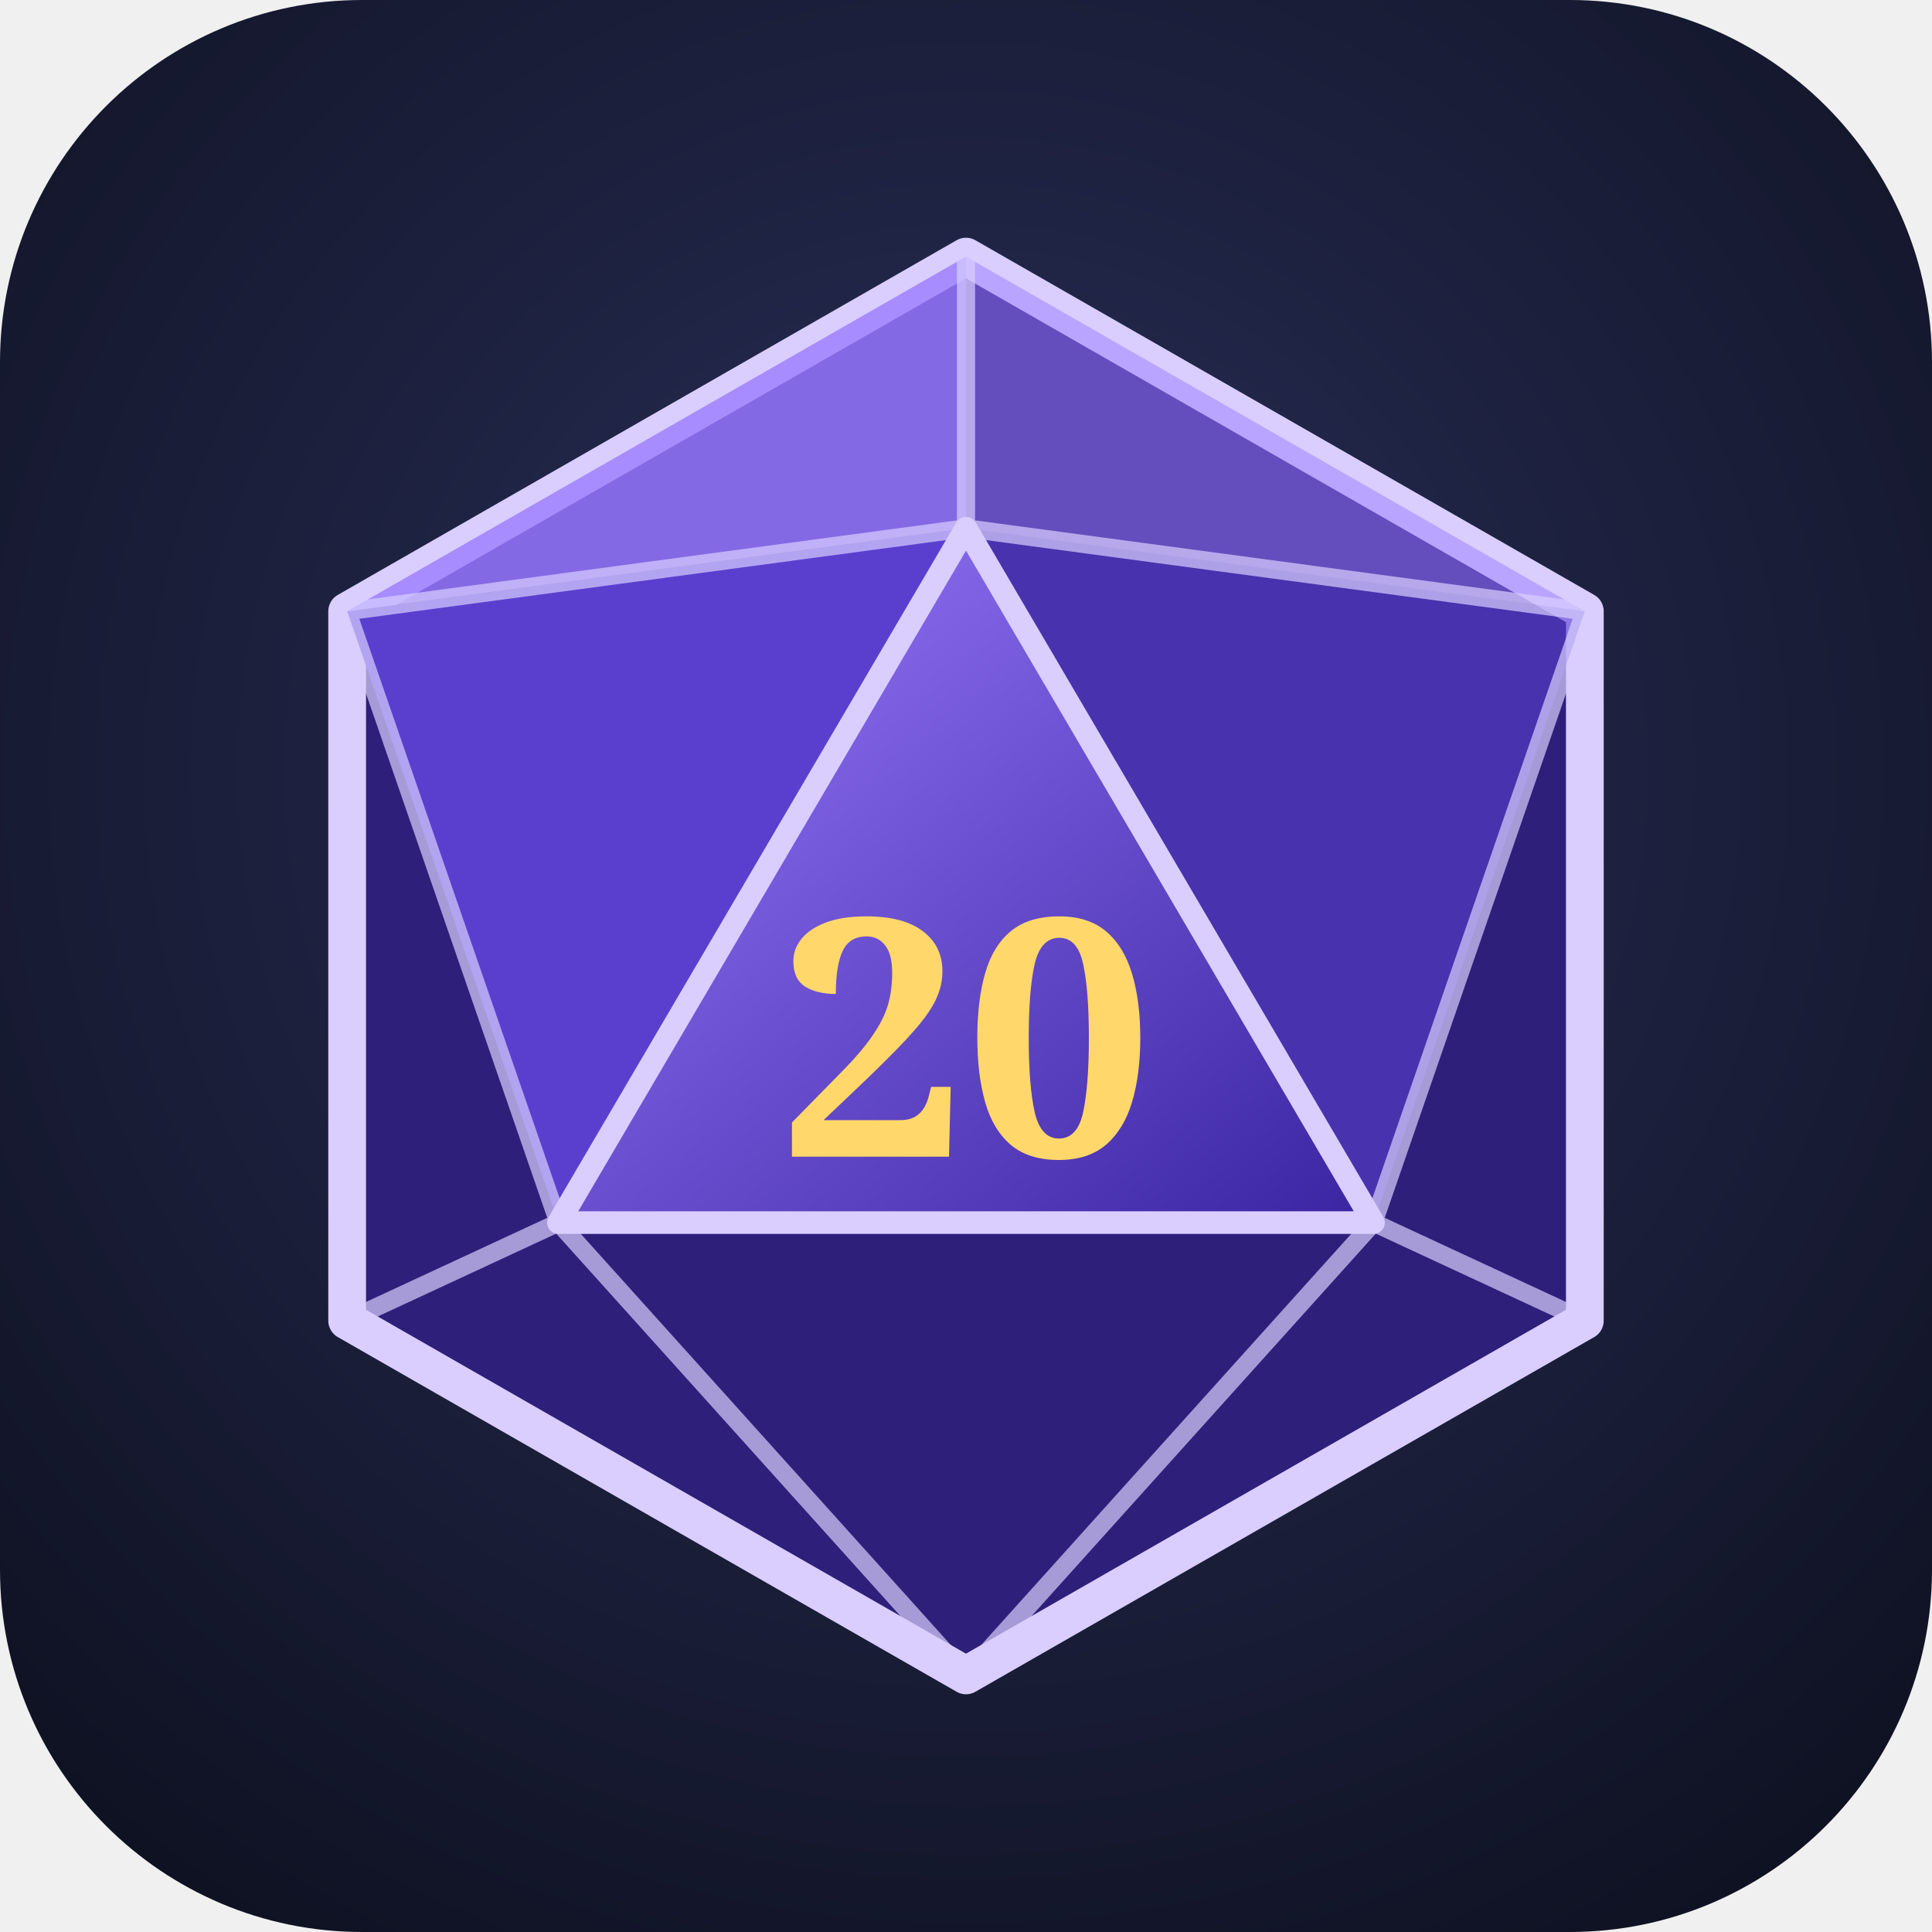
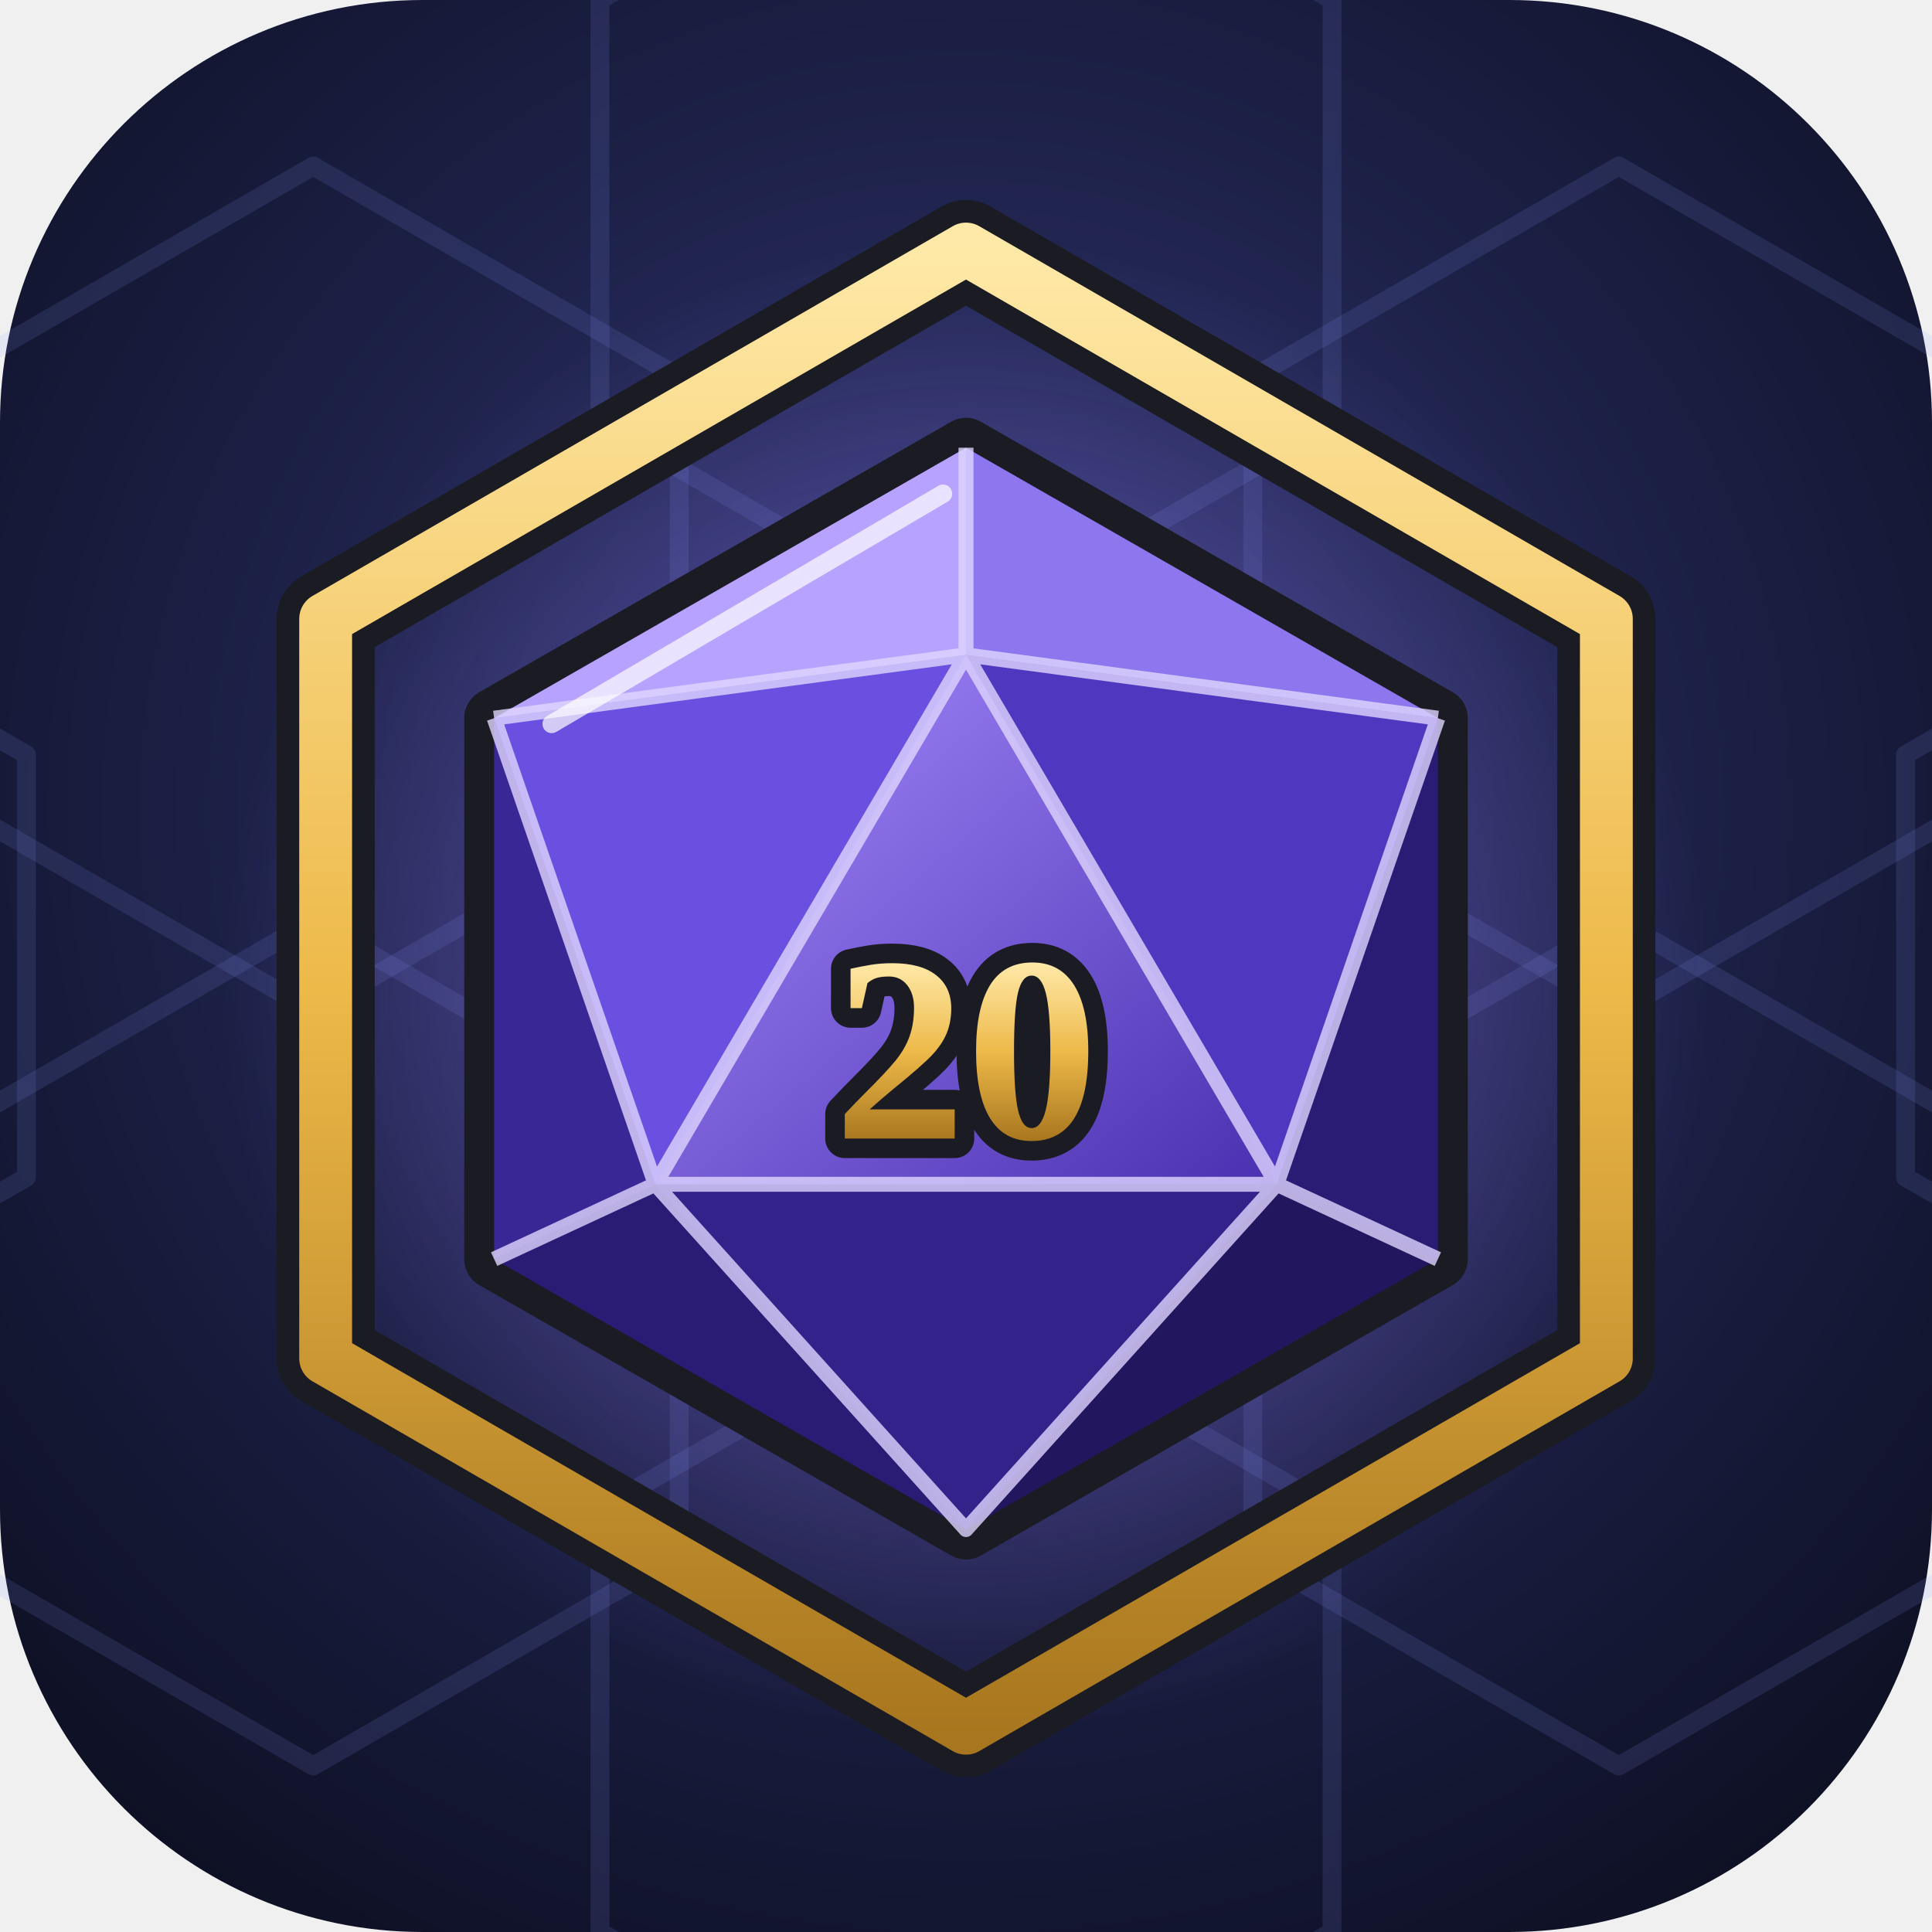
<svg xmlns="http://www.w3.org/2000/svg" viewBox="0 0 512 512">
  <defs>
-     <radialGradient id="bg" cx="50%" cy="40%" r="70%">
-       <stop offset="0" stop-color="#2a2f5a" />
-       <stop offset="1" stop-color="#0f1222" />
+     <radialGradient id="bg" cx="50%" cy="42%" r="72%">
+       <stop offset="0" stop-color="#343a78" />
+       <stop offset=".55" stop-color="#1b1f44" />
+       <stop offset="1" stop-color="#0c0e1f" />
    </radialGradient>
+     <radialGradient id="glow" cx="50%" cy="50%" r="50%">
+       <stop offset="0" stop-color="#9a7cff" stop-opacity=".55" />
+       <stop offset="1" stop-color="#9a7cff" stop-opacity="0" />
+     </radialGradient>
+     <linearGradient id="gold" x1="0" y1="0" x2="0" y2="1">
+       <stop offset="0" stop-color="#ffe9a8" />
+       <stop offset=".5" stop-color="#edb949" />
+       <stop offset="1" stop-color="#a8761e" />
+     </linearGradient>
    <linearGradient id="face" x1="0" y1="0" x2="1" y2="1">
-       <stop offset="0" stop-color="#9a7cff" />
-       <stop offset="1" stop-color="#3a24a0" />
+       <stop offset="0" stop-color="#a78cff" />
+       <stop offset="1" stop-color="#4a30b0" />
    </linearGradient>
  </defs>
-   <rect width="512" height="512" rx="96" fill="url(#bg)" />
-   <g transform="translate(56 56) scale(4)">
-     <polygon points="50,3 91,26.5 91,73.5 50,97 9,73.5 9,26.5" fill="#2e1f7a" stroke="#d9ceff" stroke-width="2.5" stroke-linejoin="round" />
-     <polygon points="50,3 9,26.5 50,21" fill="#9a7cff" opacity="0.8" />
-     <polygon points="50,3 91,26.5 50,21" fill="#9a7cff" opacity="0.5" />
-     <polygon points="9,26.5 50,21 23,67" fill="#5a3fcf" />
-     <polygon points="91,26.5 50,21 77,67" fill="#5a3fcf" opacity="0.6" />
-     <polygon points="50,21 77,67 23,67" fill="url(#face)" stroke="#d9ceff" stroke-width="1.5" stroke-linejoin="round" />
-     <path d="M50,3 L50,21 M9,26.5 L50,21 L91,26.5 M9,26.5 L23,67 L9,73.5 M91,26.5 L77,67 L91,73.5 M23,67 L50,97 L77,67" stroke="#d9ceff" stroke-width="1.2" opacity="0.7" fill="none" />
-     <text x="50" y="55" text-anchor="middle" dominant-baseline="middle" font-family="Georgia, serif" font-weight="bold" font-size="22" fill="#ffd76a">20</text>
+   <rect width="512" height="512" rx="112" fill="url(#bg)" />
+   <g clip-path="inset(0 round 112px)">
+     <polygon points="256.0,144.0 353.0,200.0 353.0,312.0 256.0,368.0 159.0,312.0 159.0,200.0" fill="none" stroke="#8fa0ff" stroke-opacity=".13" stroke-width="5" stroke-linejoin="round" />
+     <polygon points="83.0,44.0 180.0,100.0 180.0,212.0 83.0,268.0 -14.0,212.0 -14.0,100.0" fill="none" stroke="#8fa0ff" stroke-opacity=".13" stroke-width="5" stroke-linejoin="round" />
+     <polygon points="429.0,44.0 526.0,100.0 526.0,212.0 429.0,268.0 332.0,212.0 332.0,100.0" fill="none" stroke="#8fa0ff" stroke-opacity=".13" stroke-width="5" stroke-linejoin="round" />
+     <polygon points="83.0,244.0 180.0,300.0 180.0,412.0 83.0,468.0 -14.0,412.0 -14.0,300.0" fill="none" stroke="#8fa0ff" stroke-opacity=".13" stroke-width="5" stroke-linejoin="round" />
+     <polygon points="429.0,244.0 526.0,300.0 526.0,412.0 429.0,468.0 332.0,412.0 332.0,300.0" fill="none" stroke="#8fa0ff" stroke-opacity=".13" stroke-width="5" stroke-linejoin="round" />
+     <polygon points="256.0,-56.0 353.0,0.0 353.0,112.0 256.0,168.0 159.0,112.0 159.0,-0.0" fill="none" stroke="#8fa0ff" stroke-opacity=".13" stroke-width="5" stroke-linejoin="round" />
+     <polygon points="256.0,344.0 353.0,400.0 353.0,512.0 256.0,568.0 159.0,512.0 159.0,400.0" fill="none" stroke="#8fa0ff" stroke-opacity=".13" stroke-width="5" stroke-linejoin="round" />
+     <polygon points="-90.0,144.0 7.0,200.0 7.0,312.0 -90.0,368.0 -187.0,312.0 -187.0,200.0" fill="none" stroke="#8fa0ff" stroke-opacity=".13" stroke-width="5" stroke-linejoin="round" />
+     <polygon points="602.0,144.0 699.0,200.0 699.0,312.0 602.0,368.0 505.0,312.0 505.0,200.0" fill="none" stroke="#8fa0ff" stroke-opacity=".13" stroke-width="5" stroke-linejoin="round" />
+   </g>
+   <circle cx="256" cy="262" r="200" fill="url(#glow)" />
+   <polygon points="256.0,66.0 425.7,164.0 425.7,360.0 256.0,458.0 86.3,360.0 86.3,164.0" fill="none" stroke="#1b1b24" stroke-width="26" stroke-linejoin="round" />
+   <polygon points="256.0,66.0 425.7,164.0 425.7,360.0 256.0,458.0 86.3,360.0 86.3,164.0" fill="none" stroke="url(#gold)" stroke-width="14" stroke-linejoin="round" />
+   <g transform="translate(103.5 109.5) scale(3.05)" stroke-linejoin="round">
+     <polygon points="50,3 91,26.5 91,73.5 50,97 9,73.5 9,26.5" fill="#2e1f7a" stroke="#1b1b24" stroke-width="5.2" />
+     <polygon points="50,3 9,26.5 50,21" fill="#b7a2ff" />
+     <polygon points="50,3 91,26.5 50,21" fill="#8e76ee" />
+     <polygon points="9,26.5 50,21 23,67" fill="#6a4fe0" />
+     <polygon points="9,26.5 9,73.5 23,67" fill="#3a2796" />
+     <polygon points="91,26.5 50,21 77,67" fill="#4f38bf" />
+     <polygon points="91,26.5 91,73.5 77,67" fill="#2a1b74" />
+     <polygon points="23,67 77,67 50,97" fill="#33228a" />
+     <polygon points="9,73.5 23,67 50,97" fill="#2a1b74" />
+     <polygon points="91,73.5 77,67 50,97" fill="#22165e" />
+     <polygon points="50,21 77,67 23,67" fill="url(#face)" />
+     <path d="M50,3 L50,21 M9,26.5 L50,21 L91,26.5 M9,26.5 L23,67 L9,73.5 M91,26.5 L77,67 L91,73.5 M23,67 L50,97 L77,67 M50,21 L77,67 L23,67 Z" stroke="#e0d6ff" stroke-width="1.3" stroke-opacity=".8" fill="none" />
+     <path d="M14,27 L48,7" stroke="#ffffff" stroke-width="1.6" stroke-opacity=".7" stroke-linecap="round" fill="none" />
+     <text x="50" y="56.5" text-anchor="middle" dominant-baseline="middle" font-family="Georgia, 'Times New Roman', serif" font-weight="bold" font-size="23" fill="url(#gold)" stroke="#1b1b24" stroke-width="3.4" paint-order="stroke">20</text>
  </g>
</svg>
